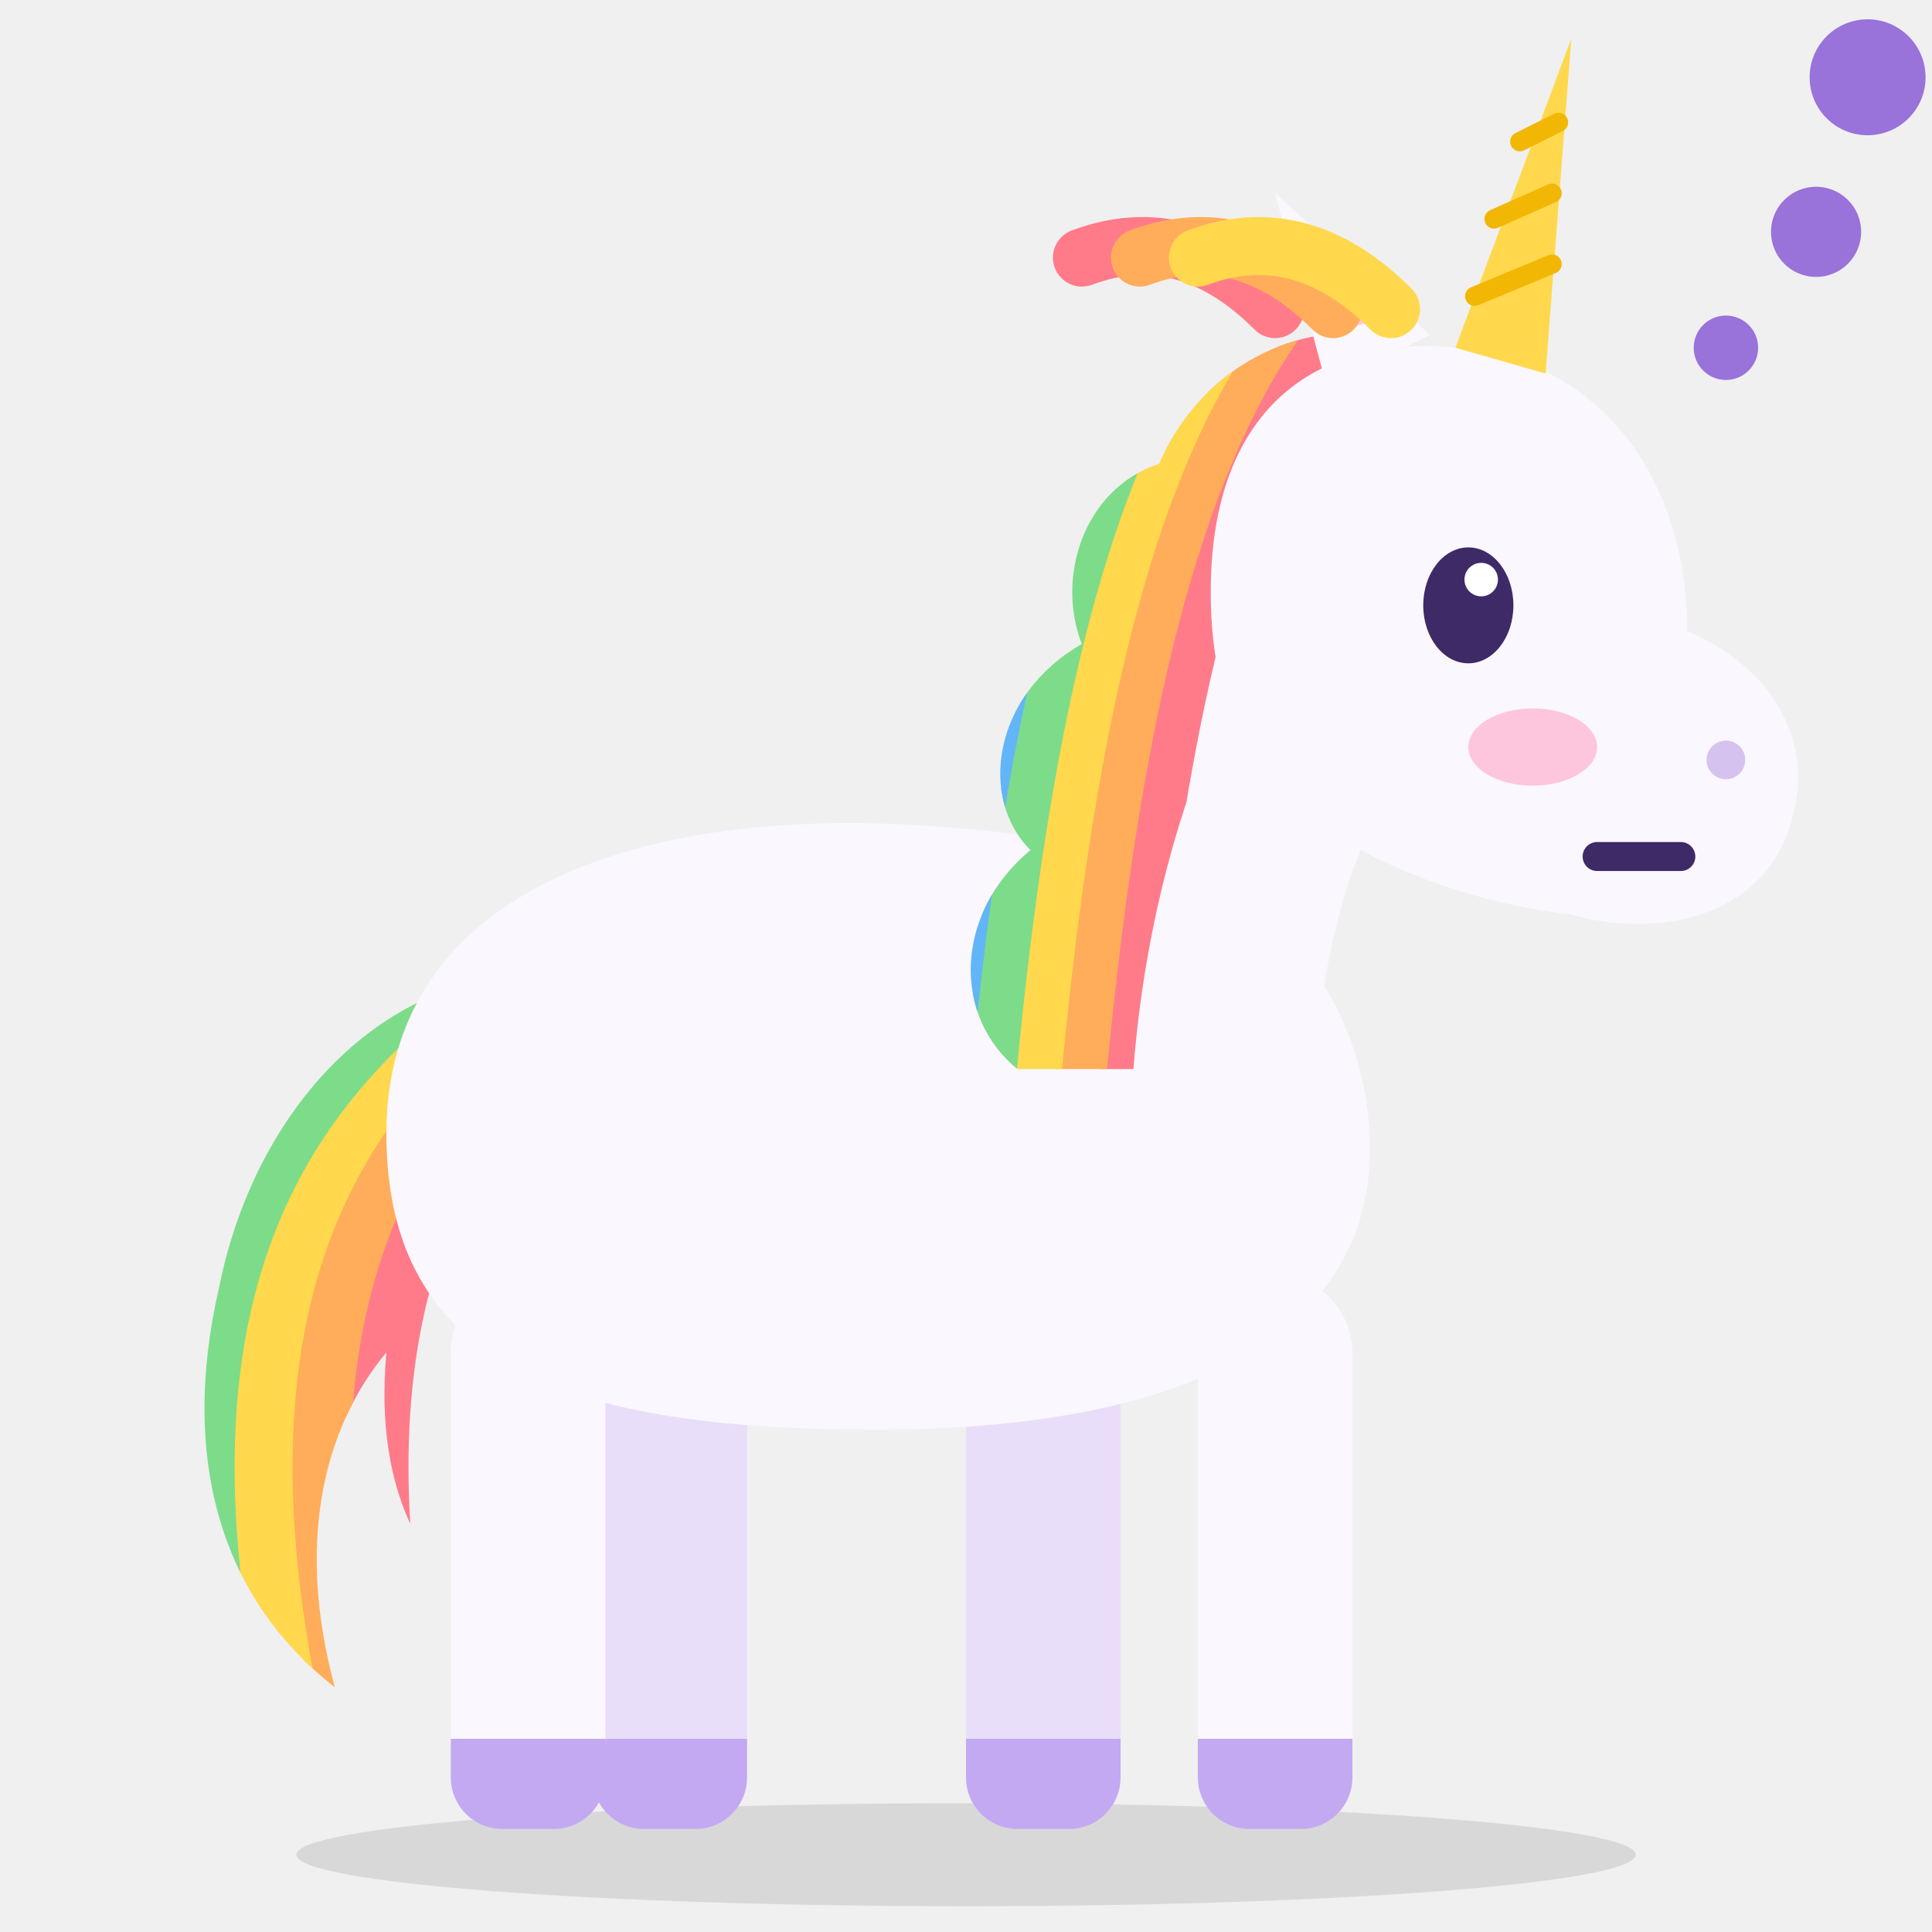
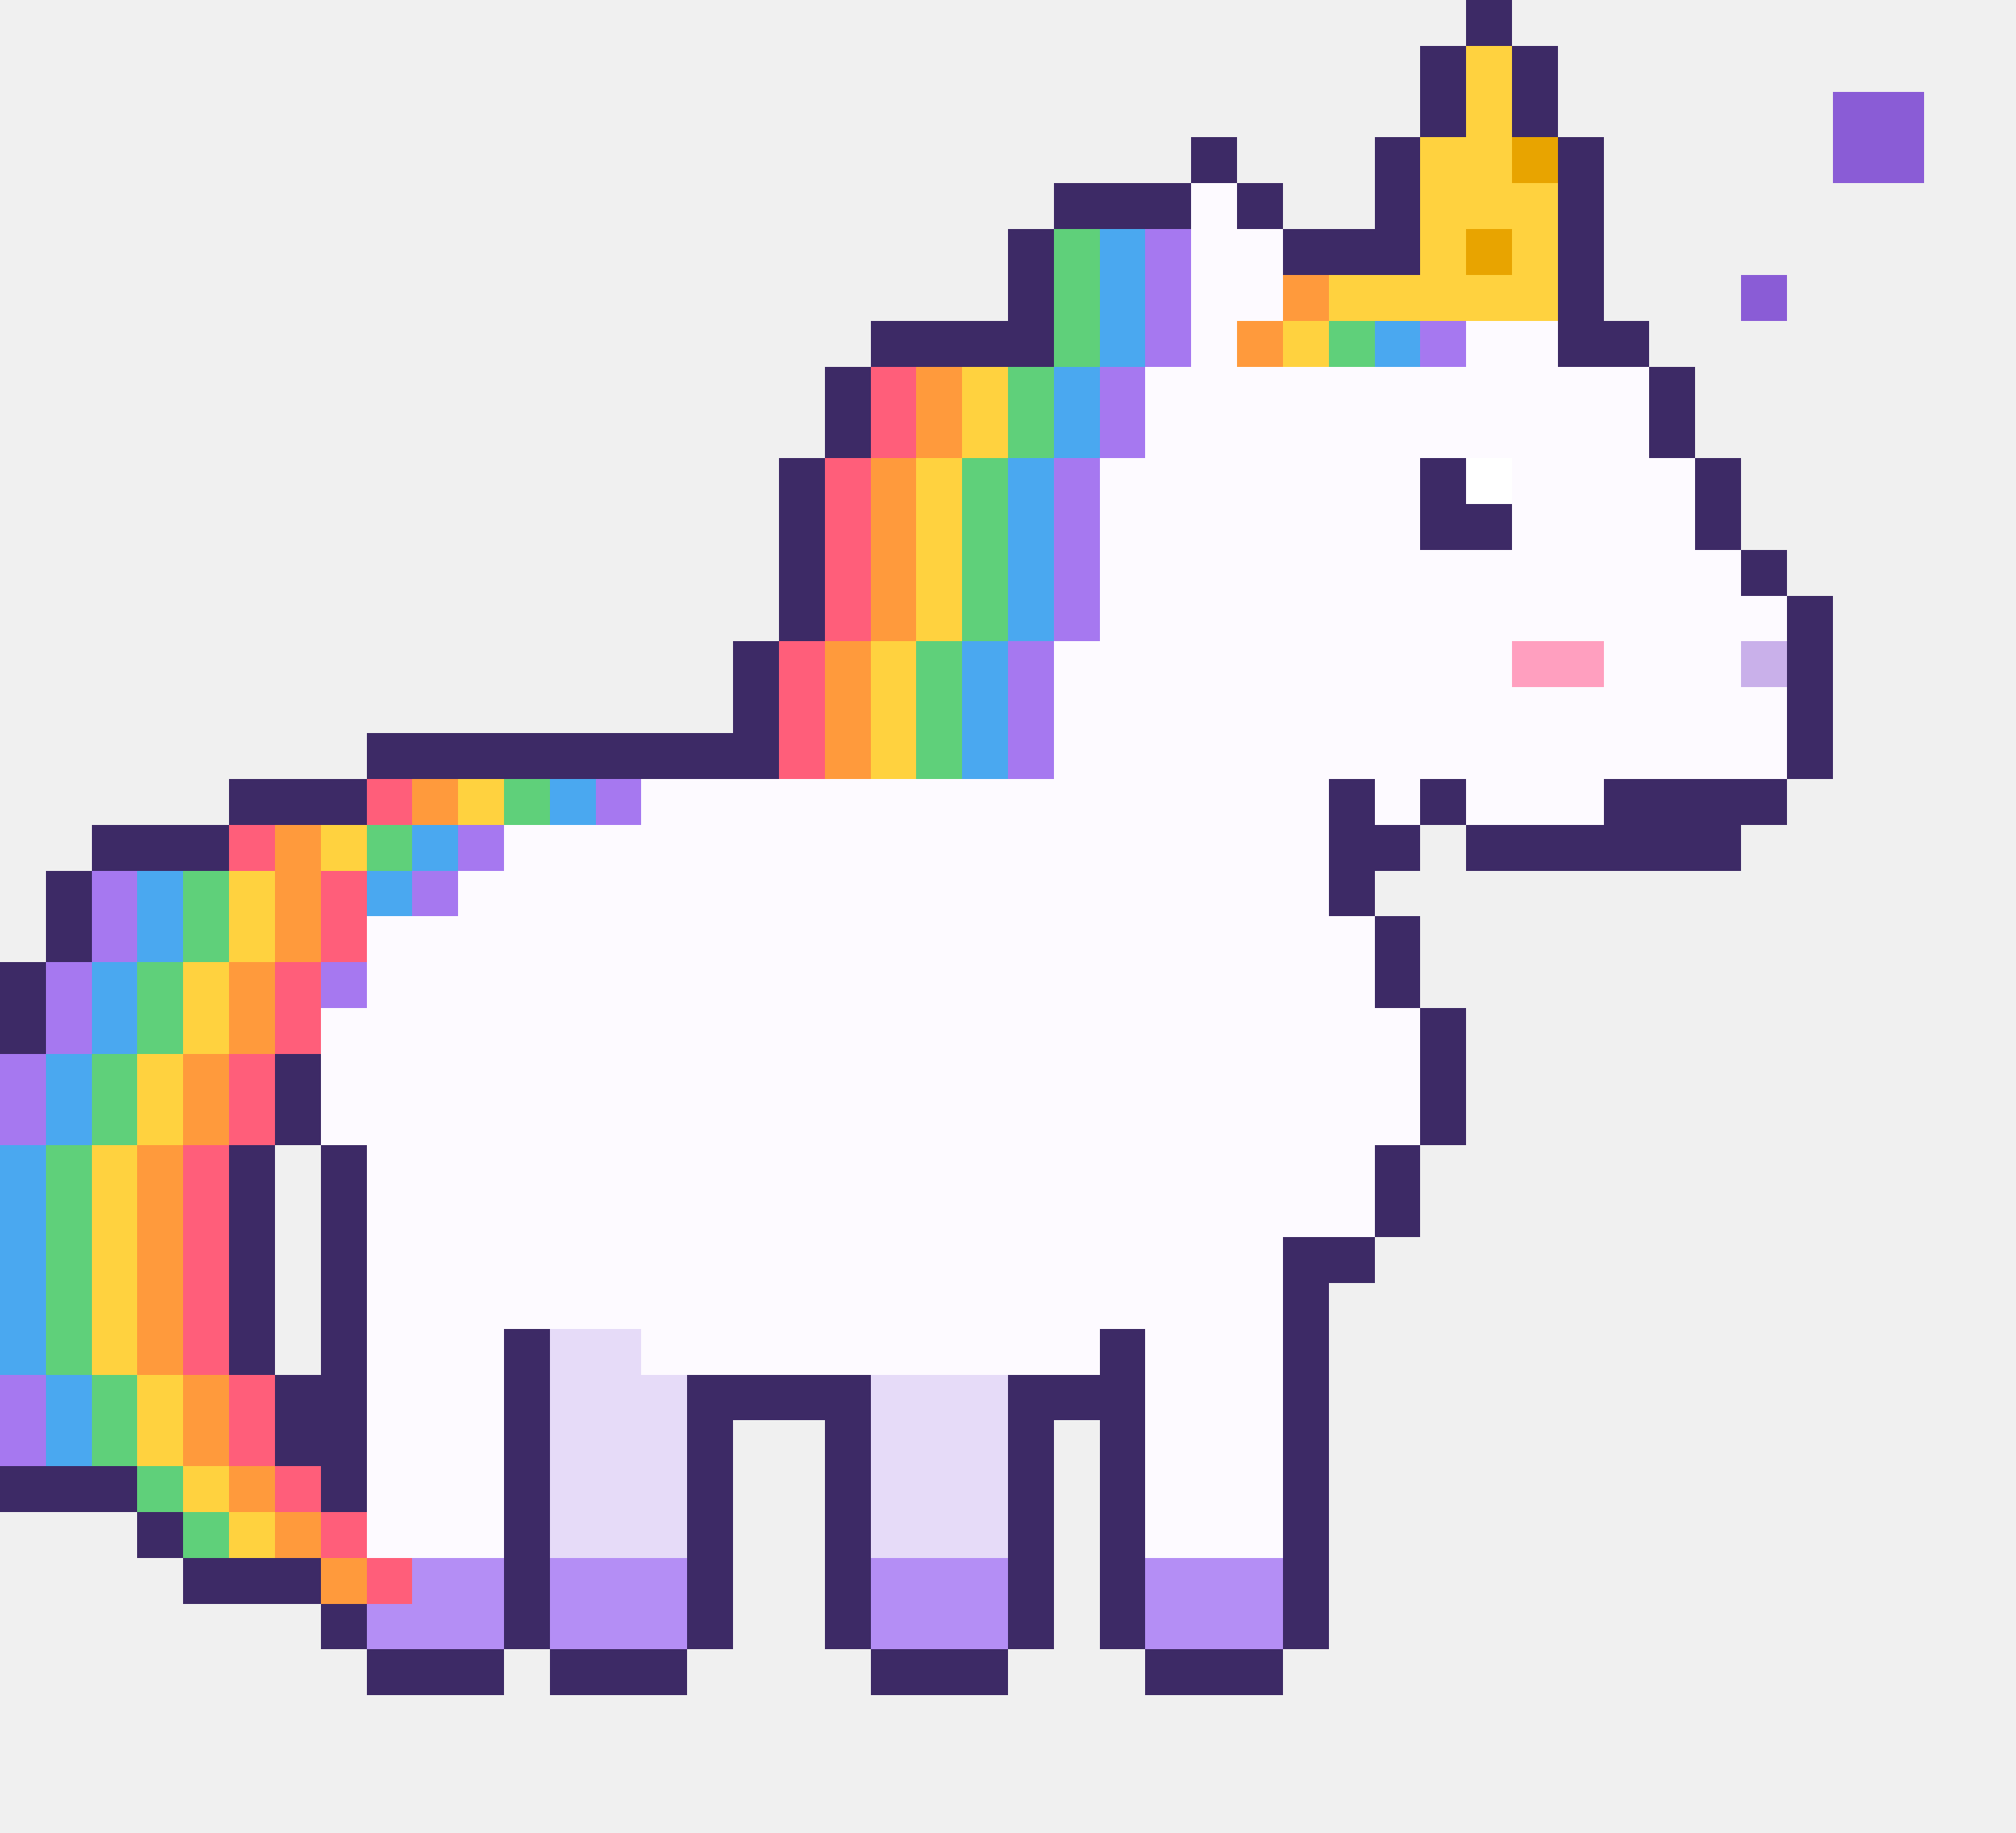
- <svg xmlns="http://www.w3.org/2000/svg" viewBox="0 0 300 300">
-   <ellipse cx="150" cy="288" rx="104" ry="8" fill="#000" opacity="0.10" />
-   <defs>
-     <clipPath id="tail-thinking">
-       <path d="M84 152 C62 150 40 170 34 200 C28 226 34 248 52 262 C46 240 50 222 60 210 C58 232 66 246 80 254 C72 230 74 206 86 186Z" />
-     </clipPath>
-   </defs>
-   <g clip-path="url(#tail-thinking)">
-     <path d="M96 150 C70 170 50 200 62 262" stroke="#ff7b8a" stroke-width="10" fill="none" />
-     <path d="M87 150 C61 170 41 200 53 262" stroke="#ffad5a" stroke-width="10" fill="none" />
-     <path d="M78 150 C52 170 32 200 44 262" stroke="#ffd84d" stroke-width="10" fill="none" />
-     <path d="M69 150 C43 170 23 200 35 262" stroke="#7ddc8a" stroke-width="10" fill="none" />
-     <path d="M60 150 C34 170 14 200 26 262" stroke="#62b6f7" stroke-width="10" fill="none" />
-     <path d="M51 150 C25 170 5 200 17 262" stroke="#b28cf5" stroke-width="10" fill="none" />
-   </g>
-   <rect x="92" y="198" width="24" height="84" rx="12" fill="#e9defa" />
-   <path d="M92 270 h24 v6 a8 8 0 0 1 -8 8 h-8 a8 8 0 0 1 -8 -8z" fill="#c3a9f2" />
-   <rect x="150" y="198" width="24" height="84" rx="12" fill="#e9defa" />
-   <path d="M150 270 h24 v6 a8 8 0 0 1 -8 8 h-8 a8 8 0 0 1 -8 -8z" fill="#c3a9f2" />
-   <rect x="70" y="198" width="24" height="84" rx="12" fill="#fbf7ff" />
-   <path d="M70 270 h24 v6 a8 8 0 0 1 -8 8 h-8 a8 8 0 0 1 -8 -8z" fill="#c3a9f2" />
-   <path d="M60 176 C60 140 96 126 140 128 C178 130 206 138 212 170 C218 206 186 222 136 222 C88 222 60 212 60 176Z" fill="#fbf7ff" />
-   <rect x="186" y="198" width="24" height="84" rx="12" fill="#fbf7ff" />
-   <path d="M186 270 h24 v6 a8 8 0 0 1 -8 8 h-8 a8 8 0 0 1 -8 -8z" fill="#c3a9f2" />
-   <path d="M160 150 C162 116 176 88 196 70 L238 98 C214 116 204 140 204 176Z" fill="#fbf7ff" />
-   <defs>
-     <clipPath id="mane-thinking">
-       <path d="M214 52 C200 50 186 58 180 72 C168 76 164 90 168 100 C154 108 152 124 160 132 C148 142 148 158 158 166 L176 166 C178 140 186 110 204 86 C212 76 218 64 214 52Z" />
-     </clipPath>
-   </defs>
-   <g clip-path="url(#mane-thinking)">
-     <path d="M214 40 C192 62 180 104 174 176" stroke="#ff7b8a" stroke-width="8" fill="none" />
-     <path d="M207 40 C185 62 173 104 167 176" stroke="#ffad5a" stroke-width="8" fill="none" />
-     <path d="M200 40 C178 62 166 104 160 176" stroke="#ffd84d" stroke-width="8" fill="none" />
-     <path d="M193 40 C171 62 159 104 153 176" stroke="#7ddc8a" stroke-width="8" fill="none" />
-     <path d="M186 40 C164 62 152 104 146 176" stroke="#62b6f7" stroke-width="8" fill="none" />
-     <path d="M179 40 C157 62 145 104 139 176" stroke="#b28cf5" stroke-width="8" fill="none" />
-   </g>
-   <path d="M188 92 C188 62 206 52 226 54 C250 56 262 76 262 98 C276 104 282 116 278 128 C274 142 258 146 244 142 C226 140 206 132 196 120 C190 112 188 102 188 92Z" fill="#fbf7ff" />
-   <circle cx="268" cy="118" r="3" fill="#d6c2ee" />
-   <path d="M206 60 L198 30 L222 52Z" fill="#fbf7ff" />
-   <path d="M207 52 L203 38 L215 49Z" fill="#ffc6de" />
-   <path d="M226 54 L244 6 L240 58Z" fill="#ffd84d" />
-   <path d="M229 46 l12 -5 M232 34 l9 -4 M236 22 l6 -3" stroke="#f2b705" stroke-width="3" stroke-linecap="round" />
-   <path d="M198 48 q-14 -14 -30 -8" stroke="#ff7b8a" stroke-width="9" stroke-linecap="round" fill="none" />
-   <path d="M207 48 q-14 -14 -30 -8" stroke="#ffad5a" stroke-width="9" stroke-linecap="round" fill="none" />
-   <path d="M216 48 q-14 -14 -30 -8" stroke="#ffd84d" stroke-width="9" stroke-linecap="round" fill="none" />
-   <ellipse cx="228" cy="94" rx="7" ry="9" fill="#3d2a66" />
-   <circle cx="230" cy="90" r="2.6" fill="#fff" />
-   <ellipse cx="238" cy="116" rx="10" ry="6" fill="#ff9fbf" opacity="0.55" />
-   <path d="M248 133 h13" stroke="#3d2a66" stroke-width="4.5" stroke-linecap="round" fill="none" />
-   <g fill="#8a5cd6" opacity="0.85">
-     <circle cx="268" cy="54" r="5" />
-     <circle cx="282" cy="36" r="7" />
-     <circle cx="290" cy="12" r="9" />
-   </g>
+ <svg xmlns="http://www.w3.org/2000/svg" viewBox="0 0 44 40" shape-rendering="crispEdges">
+   <path fill="#3d2a66" d="M32 0h1v1h-1zM31 1h1v1h-1zM33 1h1v1h-1zM31 2h1v1h-1zM33 2h1v1h-1zM26 3h1v1h-1zM30 3h1v1h-1zM34 3h1v1h-1zM23 4h3v1h-3zM27 4h1v1h-1zM30 4h1v1h-1zM34 4h1v1h-1zM22 5h1v1h-1zM28 5h3v1h-3zM34 5h1v1h-1zM22 6h1v1h-1zM34 6h1v1h-1zM19 7h4v1h-4zM34 7h2v1h-2zM18 8h1v1h-1zM36 8h1v1h-1zM18 9h1v1h-1zM36 9h1v1h-1zM17 10h1v1h-1zM31 10h1v1h-1zM37 10h1v1h-1zM17 11h1v1h-1zM31 11h2v1h-2zM37 11h1v1h-1zM17 12h1v1h-1zM38 12h1v1h-1zM17 13h1v1h-1zM39 13h1v1h-1zM16 14h1v1h-1zM39 14h1v1h-1zM16 15h1v1h-1zM39 15h1v1h-1zM8 16h9v1h-9zM39 16h1v1h-1zM5 17h3v1h-3zM29 17h1v1h-1zM31 17h1v1h-1zM35 17h4v1h-4zM2 18h3v1h-3zM29 18h2v1h-2zM32 18h6v1h-6zM1 19h1v1h-1zM29 19h1v1h-1zM1 20h1v1h-1zM30 20h1v1h-1zM0 21h1v1h-1zM30 21h1v1h-1zM0 22h1v1h-1zM31 22h1v1h-1zM6 23h1v1h-1zM31 23h1v1h-1zM6 24h1v1h-1zM31 24h1v1h-1zM5 25h1v1h-1zM7 25h1v1h-1zM30 25h1v1h-1zM5 26h1v1h-1zM7 26h1v1h-1zM30 26h1v1h-1zM5 27h1v1h-1zM7 27h1v1h-1zM28 27h2v1h-2zM5 28h1v1h-1zM7 28h1v1h-1zM28 28h1v1h-1zM5 29h1v1h-1zM7 29h1v1h-1zM11 29h1v1h-1zM24 29h1v1h-1zM28 29h1v1h-1zM6 30h2v1h-2zM11 30h1v1h-1zM15 30h4v1h-4zM22 30h3v1h-3zM28 30h1v1h-1zM6 31h2v1h-2zM11 31h1v1h-1zM15 31h1v1h-1zM18 31h1v1h-1zM22 31h1v1h-1zM24 31h1v1h-1zM28 31h1v1h-1zM0 32h3v1h-3zM7 32h1v1h-1zM11 32h1v1h-1zM15 32h1v1h-1zM18 32h1v1h-1zM22 32h1v1h-1zM24 32h1v1h-1zM28 32h1v1h-1zM3 33h1v1h-1zM11 33h1v1h-1zM15 33h1v1h-1zM18 33h1v1h-1zM22 33h1v1h-1zM24 33h1v1h-1zM28 33h1v1h-1zM4 34h3v1h-3zM11 34h1v1h-1zM15 34h1v1h-1zM18 34h1v1h-1zM22 34h1v1h-1zM24 34h1v1h-1zM28 34h1v1h-1zM7 35h1v1h-1zM11 35h1v1h-1zM15 35h1v1h-1zM18 35h1v1h-1zM22 35h1v1h-1zM24 35h1v1h-1zM28 35h1v1h-1zM8 36h3v1h-3zM12 36h3v1h-3zM19 36h3v1h-3zM25 36h3v1h-3z" />
+   <path fill="#ffd23f" d="M32 1h1v1h-1zM32 2h1v1h-1zM31 3h2v1h-2zM31 4h3v1h-3zM31 5h1v1h-1zM33 5h1v1h-1zM29 6h5v1h-5zM28 7h1v1h-1zM21 8h1v1h-1zM21 9h1v1h-1zM20 10h1v1h-1zM20 11h1v1h-1zM20 12h1v1h-1zM20 13h1v1h-1zM19 14h1v1h-1zM19 15h1v1h-1zM19 16h1v1h-1zM10 17h1v1h-1zM7 18h1v1h-1zM5 19h1v1h-1zM5 20h1v1h-1zM4 21h1v1h-1zM4 22h1v1h-1zM3 23h1v1h-1zM3 24h1v1h-1zM2 25h1v1h-1zM2 26h1v1h-1zM2 27h1v1h-1zM2 28h1v1h-1zM2 29h1v1h-1zM3 30h1v1h-1zM3 31h1v1h-1zM4 32h1v1h-1zM5 33h1v1h-1z" />
+   <path fill="#8a5cd6" d="M40 2h2v1h-2zM40 3h2v1h-2zM38 6h1v1h-1z" />
+   <path fill="#e8a400" d="M33 3h1v1h-1zM32 5h1v1h-1z" />
+   <path fill="#fdfaff" d="M26 4h1v1h-1zM26 5h2v1h-2zM26 6h2v1h-2zM26 7h1v1h-1zM32 7h2v1h-2zM25 8h11v1h-11zM25 9h11v1h-11zM24 10h7v1h-7zM33 10h4v1h-4zM24 11h7v1h-7zM33 11h4v1h-4zM24 12h14v1h-14zM24 13h15v1h-15zM23 14h10v1h-10zM35 14h3v1h-3zM23 15h16v1h-16zM23 16h16v1h-16zM14 17h15v1h-15zM30 17h1v1h-1zM32 17h3v1h-3zM11 18h18v1h-18zM10 19h19v1h-19zM8 20h22v1h-22zM8 21h22v1h-22zM7 22h24v1h-24zM7 23h24v1h-24zM7 24h24v1h-24zM8 25h22v1h-22zM8 26h22v1h-22zM8 27h20v1h-20zM8 28h20v1h-20zM8 29h3v1h-3zM14 29h10v1h-10zM25 29h3v1h-3zM8 30h3v1h-3zM25 30h3v1h-3zM8 31h3v1h-3zM25 31h3v1h-3zM8 32h3v1h-3zM25 32h3v1h-3zM8 33h3v1h-3zM25 33h3v1h-3z" />
+   <path fill="#5fd07a" d="M23 5h1v1h-1zM23 6h1v1h-1zM23 7h1v1h-1zM29 7h1v1h-1zM22 8h1v1h-1zM22 9h1v1h-1zM21 10h1v1h-1zM21 11h1v1h-1zM21 12h1v1h-1zM21 13h1v1h-1zM20 14h1v1h-1zM20 15h1v1h-1zM20 16h1v1h-1zM11 17h1v1h-1zM8 18h1v1h-1zM4 19h1v1h-1zM4 20h1v1h-1zM3 21h1v1h-1zM3 22h1v1h-1zM2 23h1v1h-1zM2 24h1v1h-1zM1 25h1v1h-1zM1 26h1v1h-1zM1 27h1v1h-1zM1 28h1v1h-1zM1 29h1v1h-1zM2 30h1v1h-1zM2 31h1v1h-1zM3 32h1v1h-1zM4 33h1v1h-1z" />
+   <path fill="#4aa8f0" d="M24 5h1v1h-1zM24 6h1v1h-1zM24 7h1v1h-1zM30 7h1v1h-1zM23 8h1v1h-1zM23 9h1v1h-1zM22 10h1v1h-1zM22 11h1v1h-1zM22 12h1v1h-1zM22 13h1v1h-1zM21 14h1v1h-1zM21 15h1v1h-1zM21 16h1v1h-1zM12 17h1v1h-1zM9 18h1v1h-1zM3 19h1v1h-1zM8 19h1v1h-1zM3 20h1v1h-1zM2 21h1v1h-1zM2 22h1v1h-1zM1 23h1v1h-1zM1 24h1v1h-1zM0 25h1v1h-1zM0 26h1v1h-1zM0 27h1v1h-1zM0 28h1v1h-1zM0 29h1v1h-1zM1 30h1v1h-1zM1 31h1v1h-1z" />
+   <path fill="#a678f0" d="M25 5h1v1h-1zM25 6h1v1h-1zM25 7h1v1h-1zM31 7h1v1h-1zM24 8h1v1h-1zM24 9h1v1h-1zM23 10h1v1h-1zM23 11h1v1h-1zM23 12h1v1h-1zM23 13h1v1h-1zM22 14h1v1h-1zM22 15h1v1h-1zM22 16h1v1h-1zM13 17h1v1h-1zM10 18h1v1h-1zM2 19h1v1h-1zM9 19h1v1h-1zM2 20h1v1h-1zM1 21h1v1h-1zM7 21h1v1h-1zM1 22h1v1h-1zM0 23h1v1h-1zM0 24h1v1h-1zM0 30h1v1h-1zM0 31h1v1h-1z" />
+   <path fill="#ff9a3c" d="M28 6h1v1h-1zM27 7h1v1h-1zM20 8h1v1h-1zM20 9h1v1h-1zM19 10h1v1h-1zM19 11h1v1h-1zM19 12h1v1h-1zM19 13h1v1h-1zM18 14h1v1h-1zM18 15h1v1h-1zM18 16h1v1h-1zM9 17h1v1h-1zM6 18h1v1h-1zM6 19h1v1h-1zM6 20h1v1h-1zM5 21h1v1h-1zM5 22h1v1h-1zM4 23h1v1h-1zM4 24h1v1h-1zM3 25h1v1h-1zM3 26h1v1h-1zM3 27h1v1h-1zM3 28h1v1h-1zM3 29h1v1h-1zM4 30h1v1h-1zM4 31h1v1h-1zM5 32h1v1h-1zM6 33h1v1h-1zM7 34h1v1h-1z" />
+   <path fill="#ff5e7a" d="M19 8h1v1h-1zM19 9h1v1h-1zM18 10h1v1h-1zM18 11h1v1h-1zM18 12h1v1h-1zM18 13h1v1h-1zM17 14h1v1h-1zM17 15h1v1h-1zM17 16h1v1h-1zM8 17h1v1h-1zM5 18h1v1h-1zM7 19h1v1h-1zM7 20h1v1h-1zM6 21h1v1h-1zM6 22h1v1h-1zM5 23h1v1h-1zM5 24h1v1h-1zM4 25h1v1h-1zM4 26h1v1h-1zM4 27h1v1h-1zM4 28h1v1h-1zM4 29h1v1h-1zM5 30h1v1h-1zM5 31h1v1h-1zM6 32h1v1h-1zM7 33h1v1h-1zM8 34h1v1h-1z" />
+   <path fill="#ffffff" d="M32 10h1v1h-1z" />
+   <path fill="#ff9fbf" d="M33 14h2v1h-2z" />
+   <path fill="#c9b0ea" d="M38 14h1v1h-1z" />
+   <path fill="#e6dbf8" d="M12 29h2v1h-2zM12 30h3v1h-3zM19 30h3v1h-3zM12 31h3v1h-3zM19 31h3v1h-3zM12 32h3v1h-3zM19 32h3v1h-3zM12 33h3v1h-3zM19 33h3v1h-3z" />
+   <path fill="#b48ef5" d="M9 34h2v1h-2zM12 34h3v1h-3zM19 34h3v1h-3zM25 34h3v1h-3zM8 35h3v1h-3zM12 35h3v1h-3zM19 35h3v1h-3zM25 35h3v1h-3z" />
</svg>
